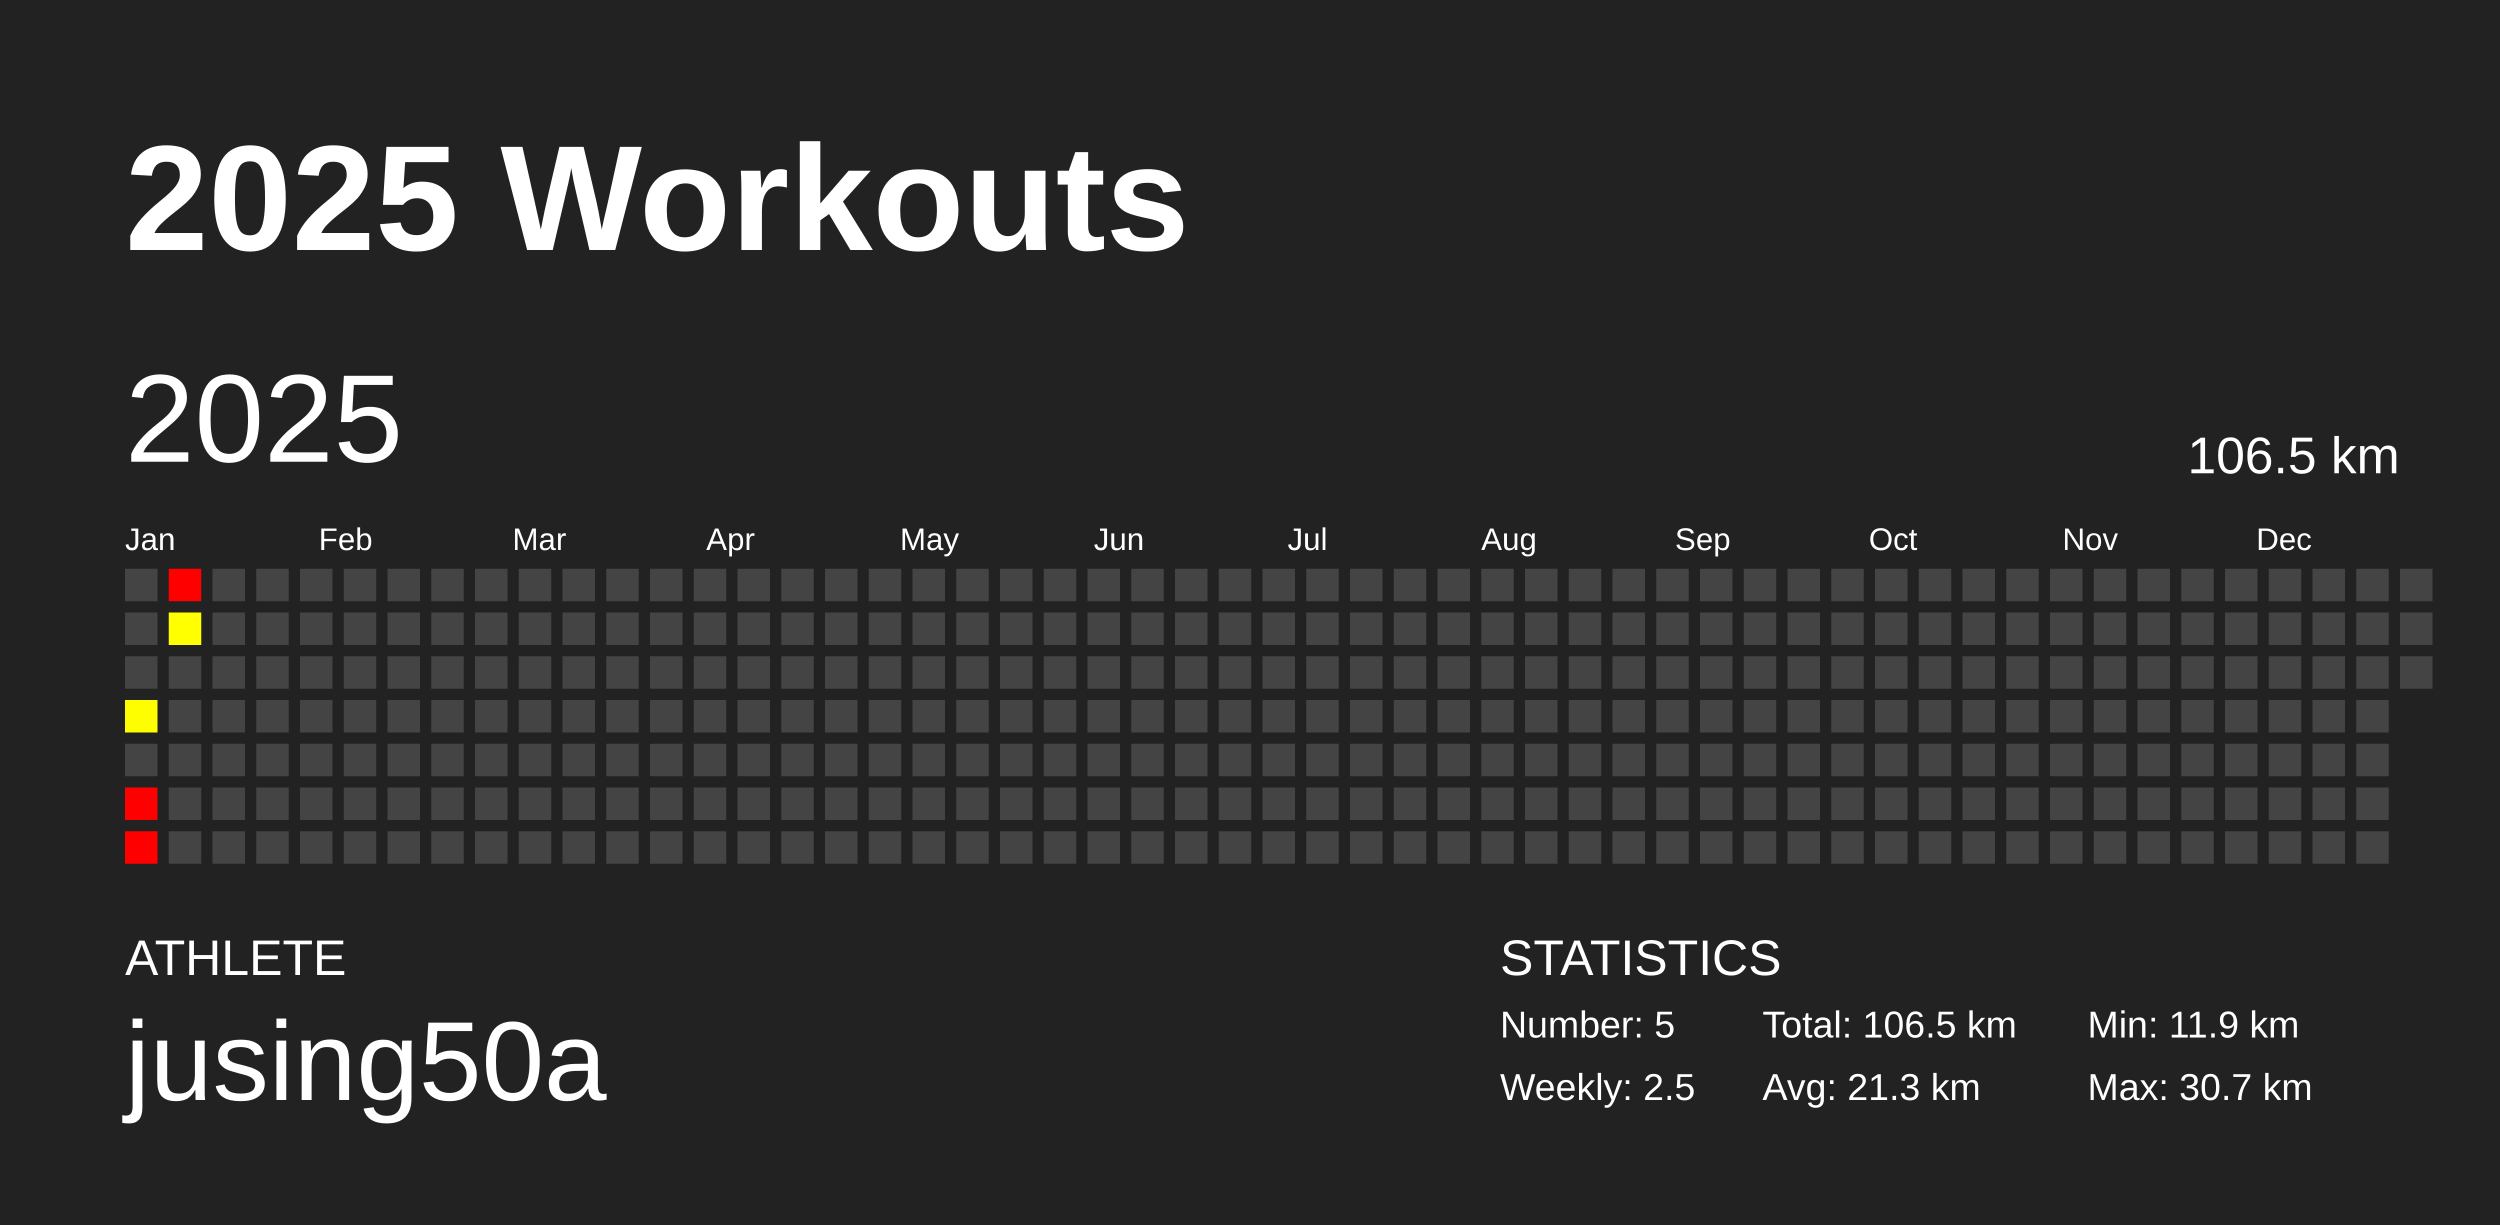
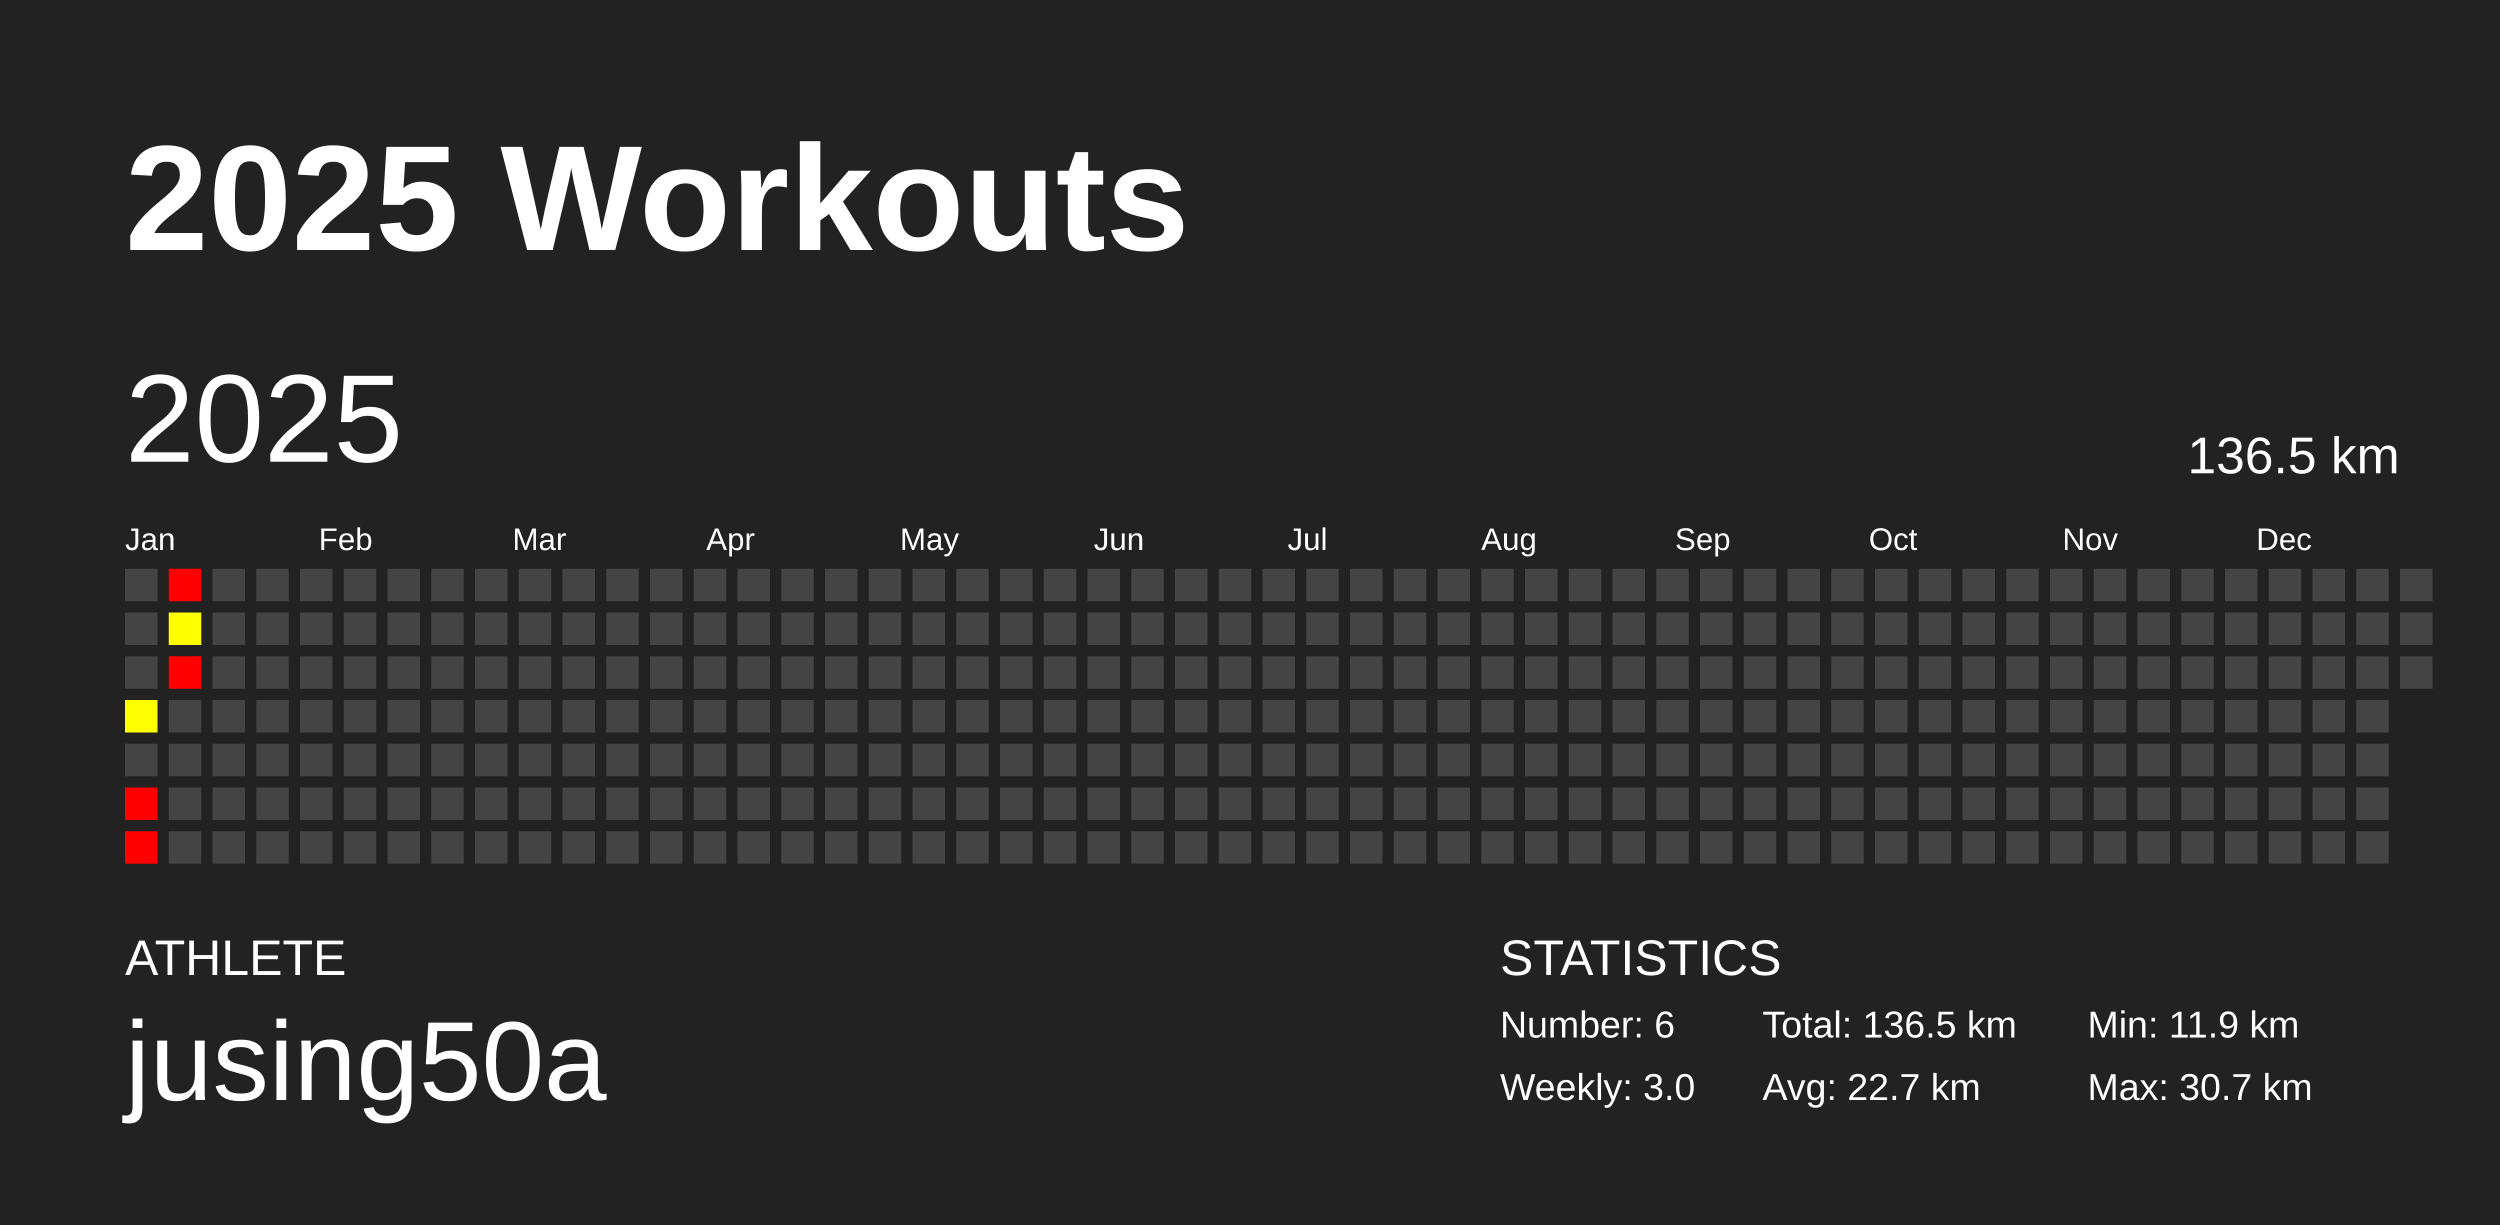
<svg xmlns="http://www.w3.org/2000/svg" baseProfile="full" height="98mm" version="1.1" viewBox="0,0,200,98" width="200mm">
  <defs />
  <rect fill="#222222" height="98" width="200" x="0" y="0" />
  <text fill="#FFFFFF" style="font-size:12px; font-family:Arial; font-weight:bold;" x="10" y="20">2025 Workouts</text>
  <text fill="#FFFFFF" style="font-size:4px; font-family:Arial" x="10" y="78">ATHLETE</text>
  <text fill="#FFFFFF" style="font-size:9px; font-family:Arial" x="10" y="88">jusing50a</text>
  <text fill="#FFFFFF" style="font-size:4px; font-family:Arial" x="120" y="78">STATISTICS</text>
-   <text fill="#FFFFFF" style="font-size:3px; font-family:Arial" x="120" y="83">Number: 5</text>
-   <text fill="#FFFFFF" style="font-size:3px; font-family:Arial" x="120" y="88">Weekly: 2.5</text>
-   <text fill="#FFFFFF" style="font-size:3px; font-family:Arial" x="141" y="83">Total: 106.5 km</text>
-   <text fill="#FFFFFF" style="font-size:3px; font-family:Arial" x="141" y="88">Avg: 21.3 km</text>
+   <text fill="#FFFFFF" style="font-size:3px; font-family:Arial" x="120" y="83">Number: 6</text>
+   <text fill="#FFFFFF" style="font-size:3px; font-family:Arial" x="120" y="88">Weekly: 3.0</text>
+   <text fill="#FFFFFF" style="font-size:3px; font-family:Arial" x="141" y="83">Total: 136.5 km</text>
+   <text fill="#FFFFFF" style="font-size:3px; font-family:Arial" x="141" y="88">Avg: 22.7 km</text>
  <text fill="#FFFFFF" style="font-size:3px; font-family:Arial" x="167" y="83">Min: 11.9 km</text>
  <text fill="#FFFFFF" style="font-size:3px; font-family:Arial" x="167" y="88">Max: 30.7 km</text>
  <text dominant-baseline="hanging" fill="#FFFFFF" style="font-size:10.0px; font-family:Arial;" x="10" y="30">2025</text>
-   <text dominant-baseline="hanging" fill="#FFFFFF" style="font-size:4.125px; font-family:Arial;" x="175" y="35">106.5 km</text>
+   <text dominant-baseline="hanging" fill="#FFFFFF" style="font-size:4.125px; font-family:Arial;" x="175" y="35">136.5 km</text>
  <text fill="#FFFFFF" style="font-size:2.5px; font-family:Arial" x="10.0" y="44">Jan</text>
  <text fill="#FFFFFF" style="font-size:2.5px; font-family:Arial" x="25.5" y="44">Feb</text>
  <text fill="#FFFFFF" style="font-size:2.5px; font-family:Arial" x="41.0" y="44">Mar</text>
  <text fill="#FFFFFF" style="font-size:2.5px; font-family:Arial" x="56.5" y="44">Apr</text>
  <text fill="#FFFFFF" style="font-size:2.5px; font-family:Arial" x="72.0" y="44">May</text>
  <text fill="#FFFFFF" style="font-size:2.5px; font-family:Arial" x="87.5" y="44">Jun</text>
  <text fill="#FFFFFF" style="font-size:2.5px; font-family:Arial" x="103.0" y="44">Jul</text>
  <text fill="#FFFFFF" style="font-size:2.5px; font-family:Arial" x="118.5" y="44">Aug</text>
  <text fill="#FFFFFF" style="font-size:2.5px; font-family:Arial" x="134.0" y="44">Sep</text>
  <text fill="#FFFFFF" style="font-size:2.5px; font-family:Arial" x="149.5" y="44">Oct</text>
  <text fill="#FFFFFF" style="font-size:2.5px; font-family:Arial" x="165.0" y="44">Nov</text>
  <text fill="#FFFFFF" style="font-size:2.5px; font-family:Arial" x="180.5" y="44">Dec</text>
  <rect fill="#444444" height="2.6" width="2.6" x="10.0" y="45.5" />
  <rect fill="#444444" height="2.6" width="2.6" x="10.0" y="49.0" />
  <rect fill="#444444" height="2.6" width="2.6" x="10.0" y="52.5" />
  <rect fill="#fffe00" height="2.6" width="2.6" x="10.0" y="56.0" />
  <rect fill="#444444" height="2.6" width="2.6" x="10.0" y="59.5" />
  <rect fill="red" height="2.6" width="2.6" x="10.0" y="63.0" />
  <rect fill="red" height="2.6" width="2.6" x="10.0" y="66.5" />
  <rect fill="red" height="2.6" width="2.6" x="13.5" y="45.5" />
  <rect fill="#ffff00" height="2.6" width="2.6" x="13.5" y="49.0" />
-   <rect fill="#444444" height="2.6" width="2.6" x="13.5" y="52.5" />
+   <rect fill="red" height="2.6" width="2.6" x="13.5" y="52.5" />
  <rect fill="#444444" height="2.6" width="2.6" x="13.5" y="56.0" />
  <rect fill="#444444" height="2.6" width="2.6" x="13.5" y="59.5" />
  <rect fill="#444444" height="2.6" width="2.6" x="13.5" y="63.0" />
  <rect fill="#444444" height="2.6" width="2.6" x="13.5" y="66.5" />
  <rect fill="#444444" height="2.6" width="2.6" x="17.0" y="45.5" />
  <rect fill="#444444" height="2.6" width="2.6" x="17.0" y="49.0" />
  <rect fill="#444444" height="2.6" width="2.6" x="17.0" y="52.5" />
  <rect fill="#444444" height="2.6" width="2.6" x="17.0" y="56.0" />
  <rect fill="#444444" height="2.6" width="2.6" x="17.0" y="59.5" />
  <rect fill="#444444" height="2.6" width="2.6" x="17.0" y="63.0" />
  <rect fill="#444444" height="2.6" width="2.6" x="17.0" y="66.5" />
  <rect fill="#444444" height="2.6" width="2.6" x="20.5" y="45.5" />
  <rect fill="#444444" height="2.6" width="2.6" x="20.5" y="49.0" />
  <rect fill="#444444" height="2.6" width="2.6" x="20.5" y="52.5" />
  <rect fill="#444444" height="2.6" width="2.6" x="20.5" y="56.0" />
  <rect fill="#444444" height="2.6" width="2.6" x="20.5" y="59.5" />
  <rect fill="#444444" height="2.6" width="2.6" x="20.5" y="63.0" />
  <rect fill="#444444" height="2.6" width="2.6" x="20.5" y="66.5" />
  <rect fill="#444444" height="2.6" width="2.6" x="24.0" y="45.5" />
  <rect fill="#444444" height="2.6" width="2.6" x="24.0" y="49.0" />
  <rect fill="#444444" height="2.6" width="2.6" x="24.0" y="52.5" />
  <rect fill="#444444" height="2.6" width="2.6" x="24.0" y="56.0" />
  <rect fill="#444444" height="2.6" width="2.6" x="24.0" y="59.5" />
  <rect fill="#444444" height="2.6" width="2.6" x="24.0" y="63.0" />
  <rect fill="#444444" height="2.6" width="2.6" x="24.0" y="66.5" />
  <rect fill="#444444" height="2.6" width="2.6" x="27.5" y="45.5" />
  <rect fill="#444444" height="2.6" width="2.6" x="27.5" y="49.0" />
  <rect fill="#444444" height="2.6" width="2.6" x="27.5" y="52.5" />
  <rect fill="#444444" height="2.6" width="2.6" x="27.5" y="56.0" />
  <rect fill="#444444" height="2.6" width="2.6" x="27.5" y="59.5" />
  <rect fill="#444444" height="2.6" width="2.6" x="27.5" y="63.0" />
  <rect fill="#444444" height="2.6" width="2.6" x="27.5" y="66.5" />
  <rect fill="#444444" height="2.6" width="2.6" x="31.0" y="45.5" />
  <rect fill="#444444" height="2.6" width="2.6" x="31.0" y="49.0" />
  <rect fill="#444444" height="2.6" width="2.6" x="31.0" y="52.5" />
  <rect fill="#444444" height="2.6" width="2.6" x="31.0" y="56.0" />
  <rect fill="#444444" height="2.6" width="2.6" x="31.0" y="59.5" />
  <rect fill="#444444" height="2.6" width="2.6" x="31.0" y="63.0" />
  <rect fill="#444444" height="2.6" width="2.6" x="31.0" y="66.5" />
  <rect fill="#444444" height="2.6" width="2.6" x="34.5" y="45.5" />
  <rect fill="#444444" height="2.6" width="2.6" x="34.5" y="49.0" />
  <rect fill="#444444" height="2.6" width="2.6" x="34.5" y="52.5" />
  <rect fill="#444444" height="2.6" width="2.6" x="34.5" y="56.0" />
  <rect fill="#444444" height="2.6" width="2.6" x="34.5" y="59.5" />
  <rect fill="#444444" height="2.6" width="2.6" x="34.5" y="63.0" />
  <rect fill="#444444" height="2.6" width="2.6" x="34.5" y="66.5" />
  <rect fill="#444444" height="2.6" width="2.6" x="38.0" y="45.5" />
  <rect fill="#444444" height="2.6" width="2.6" x="38.0" y="49.0" />
  <rect fill="#444444" height="2.6" width="2.6" x="38.0" y="52.5" />
  <rect fill="#444444" height="2.6" width="2.6" x="38.0" y="56.0" />
  <rect fill="#444444" height="2.6" width="2.6" x="38.0" y="59.5" />
  <rect fill="#444444" height="2.6" width="2.6" x="38.0" y="63.0" />
  <rect fill="#444444" height="2.6" width="2.6" x="38.0" y="66.5" />
  <rect fill="#444444" height="2.6" width="2.6" x="41.5" y="45.5" />
  <rect fill="#444444" height="2.6" width="2.6" x="41.5" y="49.0" />
  <rect fill="#444444" height="2.6" width="2.6" x="41.5" y="52.5" />
  <rect fill="#444444" height="2.6" width="2.6" x="41.5" y="56.0" />
  <rect fill="#444444" height="2.6" width="2.6" x="41.5" y="59.5" />
  <rect fill="#444444" height="2.6" width="2.6" x="41.5" y="63.0" />
  <rect fill="#444444" height="2.6" width="2.6" x="41.5" y="66.5" />
  <rect fill="#444444" height="2.6" width="2.6" x="45.0" y="45.5" />
  <rect fill="#444444" height="2.6" width="2.6" x="45.0" y="49.0" />
  <rect fill="#444444" height="2.6" width="2.6" x="45.0" y="52.5" />
  <rect fill="#444444" height="2.6" width="2.6" x="45.0" y="56.0" />
  <rect fill="#444444" height="2.6" width="2.6" x="45.0" y="59.5" />
  <rect fill="#444444" height="2.6" width="2.6" x="45.0" y="63.0" />
  <rect fill="#444444" height="2.6" width="2.6" x="45.0" y="66.5" />
  <rect fill="#444444" height="2.6" width="2.6" x="48.5" y="45.5" />
  <rect fill="#444444" height="2.6" width="2.6" x="48.5" y="49.0" />
  <rect fill="#444444" height="2.6" width="2.6" x="48.5" y="52.5" />
  <rect fill="#444444" height="2.6" width="2.6" x="48.5" y="56.0" />
  <rect fill="#444444" height="2.6" width="2.6" x="48.5" y="59.5" />
  <rect fill="#444444" height="2.6" width="2.6" x="48.5" y="63.0" />
  <rect fill="#444444" height="2.6" width="2.6" x="48.5" y="66.5" />
  <rect fill="#444444" height="2.6" width="2.6" x="52.0" y="45.5" />
  <rect fill="#444444" height="2.6" width="2.6" x="52.0" y="49.0" />
  <rect fill="#444444" height="2.6" width="2.6" x="52.0" y="52.5" />
  <rect fill="#444444" height="2.6" width="2.6" x="52.0" y="56.0" />
  <rect fill="#444444" height="2.6" width="2.6" x="52.0" y="59.5" />
  <rect fill="#444444" height="2.6" width="2.6" x="52.0" y="63.0" />
  <rect fill="#444444" height="2.6" width="2.6" x="52.0" y="66.5" />
  <rect fill="#444444" height="2.6" width="2.6" x="55.5" y="45.5" />
  <rect fill="#444444" height="2.6" width="2.6" x="55.5" y="49.0" />
  <rect fill="#444444" height="2.6" width="2.6" x="55.5" y="52.5" />
  <rect fill="#444444" height="2.6" width="2.6" x="55.5" y="56.0" />
  <rect fill="#444444" height="2.6" width="2.6" x="55.5" y="59.5" />
  <rect fill="#444444" height="2.6" width="2.6" x="55.5" y="63.0" />
  <rect fill="#444444" height="2.6" width="2.6" x="55.5" y="66.5" />
  <rect fill="#444444" height="2.6" width="2.6" x="59.0" y="45.5" />
  <rect fill="#444444" height="2.6" width="2.6" x="59.0" y="49.0" />
  <rect fill="#444444" height="2.6" width="2.6" x="59.0" y="52.5" />
  <rect fill="#444444" height="2.6" width="2.6" x="59.0" y="56.0" />
  <rect fill="#444444" height="2.6" width="2.6" x="59.0" y="59.5" />
  <rect fill="#444444" height="2.6" width="2.6" x="59.0" y="63.0" />
  <rect fill="#444444" height="2.6" width="2.6" x="59.0" y="66.5" />
  <rect fill="#444444" height="2.6" width="2.6" x="62.5" y="45.5" />
  <rect fill="#444444" height="2.6" width="2.6" x="62.5" y="49.0" />
  <rect fill="#444444" height="2.6" width="2.6" x="62.5" y="52.5" />
  <rect fill="#444444" height="2.6" width="2.6" x="62.5" y="56.0" />
  <rect fill="#444444" height="2.6" width="2.6" x="62.5" y="59.5" />
  <rect fill="#444444" height="2.6" width="2.6" x="62.5" y="63.0" />
  <rect fill="#444444" height="2.6" width="2.6" x="62.5" y="66.5" />
  <rect fill="#444444" height="2.6" width="2.6" x="66.0" y="45.5" />
  <rect fill="#444444" height="2.6" width="2.6" x="66.0" y="49.0" />
  <rect fill="#444444" height="2.6" width="2.6" x="66.0" y="52.5" />
  <rect fill="#444444" height="2.6" width="2.6" x="66.0" y="56.0" />
  <rect fill="#444444" height="2.6" width="2.6" x="66.0" y="59.5" />
  <rect fill="#444444" height="2.6" width="2.6" x="66.0" y="63.0" />
  <rect fill="#444444" height="2.6" width="2.6" x="66.0" y="66.5" />
  <rect fill="#444444" height="2.6" width="2.6" x="69.5" y="45.5" />
  <rect fill="#444444" height="2.6" width="2.6" x="69.5" y="49.0" />
  <rect fill="#444444" height="2.6" width="2.6" x="69.5" y="52.5" />
  <rect fill="#444444" height="2.6" width="2.6" x="69.5" y="56.0" />
  <rect fill="#444444" height="2.6" width="2.6" x="69.5" y="59.5" />
  <rect fill="#444444" height="2.6" width="2.6" x="69.5" y="63.0" />
  <rect fill="#444444" height="2.6" width="2.6" x="69.5" y="66.5" />
  <rect fill="#444444" height="2.6" width="2.6" x="73.0" y="45.5" />
  <rect fill="#444444" height="2.6" width="2.6" x="73.0" y="49.0" />
  <rect fill="#444444" height="2.6" width="2.6" x="73.0" y="52.5" />
  <rect fill="#444444" height="2.6" width="2.6" x="73.0" y="56.0" />
  <rect fill="#444444" height="2.6" width="2.6" x="73.0" y="59.5" />
  <rect fill="#444444" height="2.6" width="2.6" x="73.0" y="63.0" />
  <rect fill="#444444" height="2.6" width="2.6" x="73.0" y="66.5" />
  <rect fill="#444444" height="2.6" width="2.6" x="76.5" y="45.5" />
  <rect fill="#444444" height="2.6" width="2.6" x="76.5" y="49.0" />
  <rect fill="#444444" height="2.6" width="2.6" x="76.5" y="52.5" />
  <rect fill="#444444" height="2.6" width="2.6" x="76.5" y="56.0" />
  <rect fill="#444444" height="2.6" width="2.6" x="76.5" y="59.5" />
  <rect fill="#444444" height="2.6" width="2.6" x="76.5" y="63.0" />
  <rect fill="#444444" height="2.6" width="2.6" x="76.5" y="66.5" />
  <rect fill="#444444" height="2.6" width="2.6" x="80.0" y="45.5" />
  <rect fill="#444444" height="2.6" width="2.6" x="80.0" y="49.0" />
  <rect fill="#444444" height="2.6" width="2.6" x="80.0" y="52.5" />
  <rect fill="#444444" height="2.6" width="2.6" x="80.0" y="56.0" />
  <rect fill="#444444" height="2.6" width="2.6" x="80.0" y="59.5" />
  <rect fill="#444444" height="2.6" width="2.6" x="80.0" y="63.0" />
  <rect fill="#444444" height="2.6" width="2.6" x="80.0" y="66.5" />
  <rect fill="#444444" height="2.6" width="2.6" x="83.5" y="45.5" />
  <rect fill="#444444" height="2.6" width="2.6" x="83.5" y="49.0" />
  <rect fill="#444444" height="2.6" width="2.6" x="83.5" y="52.5" />
  <rect fill="#444444" height="2.6" width="2.6" x="83.5" y="56.0" />
  <rect fill="#444444" height="2.6" width="2.6" x="83.5" y="59.5" />
  <rect fill="#444444" height="2.6" width="2.6" x="83.5" y="63.0" />
  <rect fill="#444444" height="2.6" width="2.6" x="83.5" y="66.5" />
  <rect fill="#444444" height="2.6" width="2.6" x="87.0" y="45.5" />
  <rect fill="#444444" height="2.6" width="2.6" x="87.0" y="49.0" />
  <rect fill="#444444" height="2.6" width="2.6" x="87.0" y="52.5" />
  <rect fill="#444444" height="2.6" width="2.6" x="87.0" y="56.0" />
  <rect fill="#444444" height="2.6" width="2.6" x="87.0" y="59.5" />
  <rect fill="#444444" height="2.6" width="2.6" x="87.0" y="63.0" />
  <rect fill="#444444" height="2.6" width="2.6" x="87.0" y="66.5" />
  <rect fill="#444444" height="2.6" width="2.6" x="90.5" y="45.5" />
  <rect fill="#444444" height="2.6" width="2.6" x="90.5" y="49.0" />
  <rect fill="#444444" height="2.6" width="2.6" x="90.5" y="52.5" />
  <rect fill="#444444" height="2.6" width="2.6" x="90.5" y="56.0" />
  <rect fill="#444444" height="2.6" width="2.6" x="90.5" y="59.5" />
  <rect fill="#444444" height="2.6" width="2.6" x="90.5" y="63.0" />
  <rect fill="#444444" height="2.6" width="2.6" x="90.5" y="66.5" />
  <rect fill="#444444" height="2.6" width="2.6" x="94.0" y="45.5" />
  <rect fill="#444444" height="2.6" width="2.6" x="94.0" y="49.0" />
  <rect fill="#444444" height="2.6" width="2.6" x="94.0" y="52.5" />
  <rect fill="#444444" height="2.6" width="2.6" x="94.0" y="56.0" />
  <rect fill="#444444" height="2.6" width="2.6" x="94.0" y="59.5" />
  <rect fill="#444444" height="2.6" width="2.6" x="94.0" y="63.0" />
  <rect fill="#444444" height="2.6" width="2.6" x="94.0" y="66.5" />
  <rect fill="#444444" height="2.6" width="2.6" x="97.5" y="45.5" />
  <rect fill="#444444" height="2.6" width="2.6" x="97.5" y="49.0" />
  <rect fill="#444444" height="2.6" width="2.6" x="97.5" y="52.5" />
  <rect fill="#444444" height="2.6" width="2.6" x="97.5" y="56.0" />
  <rect fill="#444444" height="2.6" width="2.6" x="97.5" y="59.5" />
  <rect fill="#444444" height="2.6" width="2.6" x="97.5" y="63.0" />
  <rect fill="#444444" height="2.6" width="2.6" x="97.5" y="66.5" />
  <rect fill="#444444" height="2.6" width="2.6" x="101.0" y="45.5" />
  <rect fill="#444444" height="2.6" width="2.6" x="101.0" y="49.0" />
  <rect fill="#444444" height="2.6" width="2.6" x="101.0" y="52.5" />
  <rect fill="#444444" height="2.6" width="2.6" x="101.0" y="56.0" />
  <rect fill="#444444" height="2.6" width="2.6" x="101.0" y="59.5" />
  <rect fill="#444444" height="2.6" width="2.6" x="101.0" y="63.0" />
  <rect fill="#444444" height="2.6" width="2.6" x="101.0" y="66.5" />
  <rect fill="#444444" height="2.6" width="2.6" x="104.5" y="45.5" />
  <rect fill="#444444" height="2.6" width="2.6" x="104.5" y="49.0" />
  <rect fill="#444444" height="2.6" width="2.6" x="104.5" y="52.5" />
  <rect fill="#444444" height="2.6" width="2.6" x="104.5" y="56.0" />
  <rect fill="#444444" height="2.6" width="2.6" x="104.5" y="59.5" />
  <rect fill="#444444" height="2.6" width="2.6" x="104.5" y="63.0" />
  <rect fill="#444444" height="2.6" width="2.6" x="104.5" y="66.5" />
  <rect fill="#444444" height="2.6" width="2.6" x="108.0" y="45.5" />
  <rect fill="#444444" height="2.6" width="2.6" x="108.0" y="49.0" />
  <rect fill="#444444" height="2.6" width="2.6" x="108.0" y="52.5" />
  <rect fill="#444444" height="2.6" width="2.6" x="108.0" y="56.0" />
  <rect fill="#444444" height="2.6" width="2.6" x="108.0" y="59.5" />
  <rect fill="#444444" height="2.6" width="2.6" x="108.0" y="63.0" />
  <rect fill="#444444" height="2.6" width="2.6" x="108.0" y="66.5" />
  <rect fill="#444444" height="2.6" width="2.6" x="111.5" y="45.5" />
  <rect fill="#444444" height="2.6" width="2.6" x="111.5" y="49.0" />
  <rect fill="#444444" height="2.6" width="2.6" x="111.5" y="52.5" />
  <rect fill="#444444" height="2.6" width="2.6" x="111.5" y="56.0" />
  <rect fill="#444444" height="2.6" width="2.6" x="111.5" y="59.5" />
  <rect fill="#444444" height="2.6" width="2.6" x="111.5" y="63.0" />
  <rect fill="#444444" height="2.6" width="2.6" x="111.5" y="66.5" />
  <rect fill="#444444" height="2.6" width="2.6" x="115.0" y="45.5" />
  <rect fill="#444444" height="2.6" width="2.6" x="115.0" y="49.0" />
  <rect fill="#444444" height="2.6" width="2.6" x="115.0" y="52.5" />
  <rect fill="#444444" height="2.6" width="2.6" x="115.0" y="56.0" />
  <rect fill="#444444" height="2.6" width="2.6" x="115.0" y="59.5" />
  <rect fill="#444444" height="2.6" width="2.6" x="115.0" y="63.0" />
  <rect fill="#444444" height="2.6" width="2.6" x="115.0" y="66.5" />
  <rect fill="#444444" height="2.6" width="2.6" x="118.5" y="45.5" />
  <rect fill="#444444" height="2.6" width="2.6" x="118.5" y="49.0" />
  <rect fill="#444444" height="2.6" width="2.6" x="118.5" y="52.5" />
  <rect fill="#444444" height="2.6" width="2.6" x="118.5" y="56.0" />
  <rect fill="#444444" height="2.6" width="2.6" x="118.5" y="59.5" />
  <rect fill="#444444" height="2.6" width="2.6" x="118.5" y="63.0" />
  <rect fill="#444444" height="2.6" width="2.6" x="118.5" y="66.5" />
  <rect fill="#444444" height="2.6" width="2.6" x="122.0" y="45.5" />
  <rect fill="#444444" height="2.6" width="2.6" x="122.0" y="49.0" />
  <rect fill="#444444" height="2.6" width="2.6" x="122.0" y="52.5" />
  <rect fill="#444444" height="2.6" width="2.6" x="122.0" y="56.0" />
  <rect fill="#444444" height="2.6" width="2.6" x="122.0" y="59.5" />
  <rect fill="#444444" height="2.6" width="2.6" x="122.0" y="63.0" />
  <rect fill="#444444" height="2.6" width="2.6" x="122.0" y="66.5" />
  <rect fill="#444444" height="2.6" width="2.6" x="125.5" y="45.5" />
  <rect fill="#444444" height="2.6" width="2.6" x="125.5" y="49.0" />
  <rect fill="#444444" height="2.6" width="2.6" x="125.5" y="52.5" />
  <rect fill="#444444" height="2.6" width="2.6" x="125.5" y="56.0" />
  <rect fill="#444444" height="2.6" width="2.6" x="125.5" y="59.5" />
  <rect fill="#444444" height="2.6" width="2.6" x="125.5" y="63.0" />
  <rect fill="#444444" height="2.6" width="2.6" x="125.5" y="66.5" />
  <rect fill="#444444" height="2.6" width="2.6" x="129.0" y="45.5" />
  <rect fill="#444444" height="2.6" width="2.6" x="129.0" y="49.0" />
  <rect fill="#444444" height="2.6" width="2.6" x="129.0" y="52.5" />
  <rect fill="#444444" height="2.6" width="2.6" x="129.0" y="56.0" />
  <rect fill="#444444" height="2.6" width="2.6" x="129.0" y="59.5" />
  <rect fill="#444444" height="2.6" width="2.6" x="129.0" y="63.0" />
  <rect fill="#444444" height="2.6" width="2.6" x="129.0" y="66.5" />
  <rect fill="#444444" height="2.6" width="2.6" x="132.5" y="45.5" />
  <rect fill="#444444" height="2.6" width="2.6" x="132.5" y="49.0" />
  <rect fill="#444444" height="2.6" width="2.6" x="132.5" y="52.5" />
  <rect fill="#444444" height="2.6" width="2.6" x="132.5" y="56.0" />
  <rect fill="#444444" height="2.6" width="2.6" x="132.5" y="59.5" />
  <rect fill="#444444" height="2.6" width="2.6" x="132.5" y="63.0" />
  <rect fill="#444444" height="2.6" width="2.6" x="132.5" y="66.5" />
  <rect fill="#444444" height="2.6" width="2.6" x="136.0" y="45.5" />
  <rect fill="#444444" height="2.6" width="2.6" x="136.0" y="49.0" />
  <rect fill="#444444" height="2.6" width="2.6" x="136.0" y="52.5" />
  <rect fill="#444444" height="2.6" width="2.6" x="136.0" y="56.0" />
  <rect fill="#444444" height="2.6" width="2.6" x="136.0" y="59.5" />
  <rect fill="#444444" height="2.6" width="2.6" x="136.0" y="63.0" />
  <rect fill="#444444" height="2.6" width="2.6" x="136.0" y="66.5" />
  <rect fill="#444444" height="2.6" width="2.6" x="139.5" y="45.5" />
  <rect fill="#444444" height="2.6" width="2.6" x="139.5" y="49.0" />
  <rect fill="#444444" height="2.6" width="2.6" x="139.5" y="52.5" />
  <rect fill="#444444" height="2.6" width="2.6" x="139.5" y="56.0" />
  <rect fill="#444444" height="2.6" width="2.6" x="139.5" y="59.5" />
  <rect fill="#444444" height="2.6" width="2.6" x="139.5" y="63.0" />
  <rect fill="#444444" height="2.6" width="2.6" x="139.5" y="66.5" />
  <rect fill="#444444" height="2.6" width="2.6" x="143.0" y="45.5" />
  <rect fill="#444444" height="2.6" width="2.6" x="143.0" y="49.0" />
  <rect fill="#444444" height="2.6" width="2.6" x="143.0" y="52.5" />
  <rect fill="#444444" height="2.6" width="2.6" x="143.0" y="56.0" />
  <rect fill="#444444" height="2.6" width="2.6" x="143.0" y="59.5" />
  <rect fill="#444444" height="2.6" width="2.6" x="143.0" y="63.0" />
  <rect fill="#444444" height="2.6" width="2.6" x="143.0" y="66.5" />
  <rect fill="#444444" height="2.6" width="2.6" x="146.5" y="45.5" />
  <rect fill="#444444" height="2.6" width="2.6" x="146.5" y="49.0" />
  <rect fill="#444444" height="2.6" width="2.6" x="146.5" y="52.5" />
  <rect fill="#444444" height="2.6" width="2.6" x="146.5" y="56.0" />
  <rect fill="#444444" height="2.6" width="2.6" x="146.5" y="59.5" />
  <rect fill="#444444" height="2.6" width="2.6" x="146.5" y="63.0" />
  <rect fill="#444444" height="2.6" width="2.6" x="146.5" y="66.5" />
  <rect fill="#444444" height="2.6" width="2.6" x="150.0" y="45.5" />
  <rect fill="#444444" height="2.6" width="2.6" x="150.0" y="49.0" />
  <rect fill="#444444" height="2.6" width="2.6" x="150.0" y="52.5" />
  <rect fill="#444444" height="2.6" width="2.6" x="150.0" y="56.0" />
  <rect fill="#444444" height="2.6" width="2.6" x="150.0" y="59.5" />
  <rect fill="#444444" height="2.6" width="2.6" x="150.0" y="63.0" />
  <rect fill="#444444" height="2.6" width="2.6" x="150.0" y="66.5" />
  <rect fill="#444444" height="2.6" width="2.6" x="153.5" y="45.5" />
  <rect fill="#444444" height="2.6" width="2.6" x="153.5" y="49.0" />
  <rect fill="#444444" height="2.6" width="2.6" x="153.5" y="52.5" />
  <rect fill="#444444" height="2.6" width="2.6" x="153.5" y="56.0" />
  <rect fill="#444444" height="2.6" width="2.6" x="153.5" y="59.5" />
  <rect fill="#444444" height="2.6" width="2.6" x="153.5" y="63.0" />
  <rect fill="#444444" height="2.6" width="2.6" x="153.5" y="66.5" />
  <rect fill="#444444" height="2.6" width="2.6" x="157.0" y="45.5" />
  <rect fill="#444444" height="2.6" width="2.6" x="157.0" y="49.0" />
  <rect fill="#444444" height="2.6" width="2.6" x="157.0" y="52.5" />
  <rect fill="#444444" height="2.6" width="2.6" x="157.0" y="56.0" />
  <rect fill="#444444" height="2.6" width="2.6" x="157.0" y="59.5" />
  <rect fill="#444444" height="2.6" width="2.6" x="157.0" y="63.0" />
  <rect fill="#444444" height="2.6" width="2.6" x="157.0" y="66.5" />
  <rect fill="#444444" height="2.6" width="2.6" x="160.5" y="45.5" />
  <rect fill="#444444" height="2.6" width="2.6" x="160.5" y="49.0" />
  <rect fill="#444444" height="2.6" width="2.6" x="160.5" y="52.5" />
  <rect fill="#444444" height="2.6" width="2.6" x="160.5" y="56.0" />
  <rect fill="#444444" height="2.6" width="2.6" x="160.5" y="59.5" />
  <rect fill="#444444" height="2.6" width="2.6" x="160.5" y="63.0" />
  <rect fill="#444444" height="2.6" width="2.6" x="160.5" y="66.5" />
  <rect fill="#444444" height="2.6" width="2.6" x="164.0" y="45.5" />
  <rect fill="#444444" height="2.6" width="2.6" x="164.0" y="49.0" />
  <rect fill="#444444" height="2.6" width="2.6" x="164.0" y="52.5" />
  <rect fill="#444444" height="2.6" width="2.6" x="164.0" y="56.0" />
  <rect fill="#444444" height="2.6" width="2.6" x="164.0" y="59.5" />
  <rect fill="#444444" height="2.6" width="2.6" x="164.0" y="63.0" />
  <rect fill="#444444" height="2.6" width="2.6" x="164.0" y="66.5" />
  <rect fill="#444444" height="2.6" width="2.6" x="167.5" y="45.5" />
  <rect fill="#444444" height="2.6" width="2.6" x="167.5" y="49.0" />
  <rect fill="#444444" height="2.6" width="2.6" x="167.5" y="52.5" />
  <rect fill="#444444" height="2.6" width="2.6" x="167.5" y="56.0" />
  <rect fill="#444444" height="2.6" width="2.6" x="167.5" y="59.5" />
  <rect fill="#444444" height="2.6" width="2.6" x="167.5" y="63.0" />
  <rect fill="#444444" height="2.6" width="2.6" x="167.5" y="66.5" />
  <rect fill="#444444" height="2.6" width="2.6" x="171.0" y="45.5" />
  <rect fill="#444444" height="2.6" width="2.6" x="171.0" y="49.0" />
  <rect fill="#444444" height="2.6" width="2.6" x="171.0" y="52.5" />
  <rect fill="#444444" height="2.6" width="2.6" x="171.0" y="56.0" />
  <rect fill="#444444" height="2.6" width="2.6" x="171.0" y="59.5" />
  <rect fill="#444444" height="2.6" width="2.6" x="171.0" y="63.0" />
  <rect fill="#444444" height="2.6" width="2.6" x="171.0" y="66.5" />
  <rect fill="#444444" height="2.6" width="2.6" x="174.5" y="45.5" />
  <rect fill="#444444" height="2.6" width="2.6" x="174.5" y="49.0" />
  <rect fill="#444444" height="2.6" width="2.6" x="174.5" y="52.5" />
  <rect fill="#444444" height="2.6" width="2.6" x="174.5" y="56.0" />
  <rect fill="#444444" height="2.6" width="2.6" x="174.5" y="59.5" />
  <rect fill="#444444" height="2.6" width="2.6" x="174.5" y="63.0" />
  <rect fill="#444444" height="2.6" width="2.6" x="174.5" y="66.5" />
  <rect fill="#444444" height="2.6" width="2.6" x="178.0" y="45.5" />
  <rect fill="#444444" height="2.6" width="2.6" x="178.0" y="49.0" />
  <rect fill="#444444" height="2.6" width="2.6" x="178.0" y="52.5" />
  <rect fill="#444444" height="2.6" width="2.6" x="178.0" y="56.0" />
  <rect fill="#444444" height="2.6" width="2.6" x="178.0" y="59.5" />
  <rect fill="#444444" height="2.6" width="2.6" x="178.0" y="63.0" />
  <rect fill="#444444" height="2.6" width="2.6" x="178.0" y="66.5" />
  <rect fill="#444444" height="2.6" width="2.6" x="181.5" y="45.5" />
  <rect fill="#444444" height="2.6" width="2.6" x="181.5" y="49.0" />
  <rect fill="#444444" height="2.6" width="2.6" x="181.5" y="52.5" />
  <rect fill="#444444" height="2.6" width="2.6" x="181.5" y="56.0" />
  <rect fill="#444444" height="2.6" width="2.6" x="181.5" y="59.5" />
  <rect fill="#444444" height="2.6" width="2.6" x="181.5" y="63.0" />
  <rect fill="#444444" height="2.6" width="2.6" x="181.5" y="66.5" />
  <rect fill="#444444" height="2.6" width="2.6" x="185.0" y="45.5" />
  <rect fill="#444444" height="2.6" width="2.6" x="185.0" y="49.0" />
  <rect fill="#444444" height="2.6" width="2.6" x="185.0" y="52.5" />
  <rect fill="#444444" height="2.6" width="2.6" x="185.0" y="56.0" />
  <rect fill="#444444" height="2.6" width="2.6" x="185.0" y="59.5" />
  <rect fill="#444444" height="2.6" width="2.6" x="185.0" y="63.0" />
  <rect fill="#444444" height="2.6" width="2.6" x="185.0" y="66.5" />
  <rect fill="#444444" height="2.6" width="2.6" x="188.5" y="45.5" />
  <rect fill="#444444" height="2.6" width="2.6" x="188.5" y="49.0" />
  <rect fill="#444444" height="2.6" width="2.6" x="188.5" y="52.5" />
  <rect fill="#444444" height="2.6" width="2.6" x="188.5" y="56.0" />
  <rect fill="#444444" height="2.6" width="2.6" x="188.5" y="59.5" />
  <rect fill="#444444" height="2.6" width="2.6" x="188.5" y="63.0" />
  <rect fill="#444444" height="2.6" width="2.6" x="188.5" y="66.5" />
  <rect fill="#444444" height="2.6" width="2.6" x="192.0" y="45.5" />
  <rect fill="#444444" height="2.6" width="2.6" x="192.0" y="49.0" />
  <rect fill="#444444" height="2.6" width="2.6" x="192.0" y="52.5" />
</svg>
